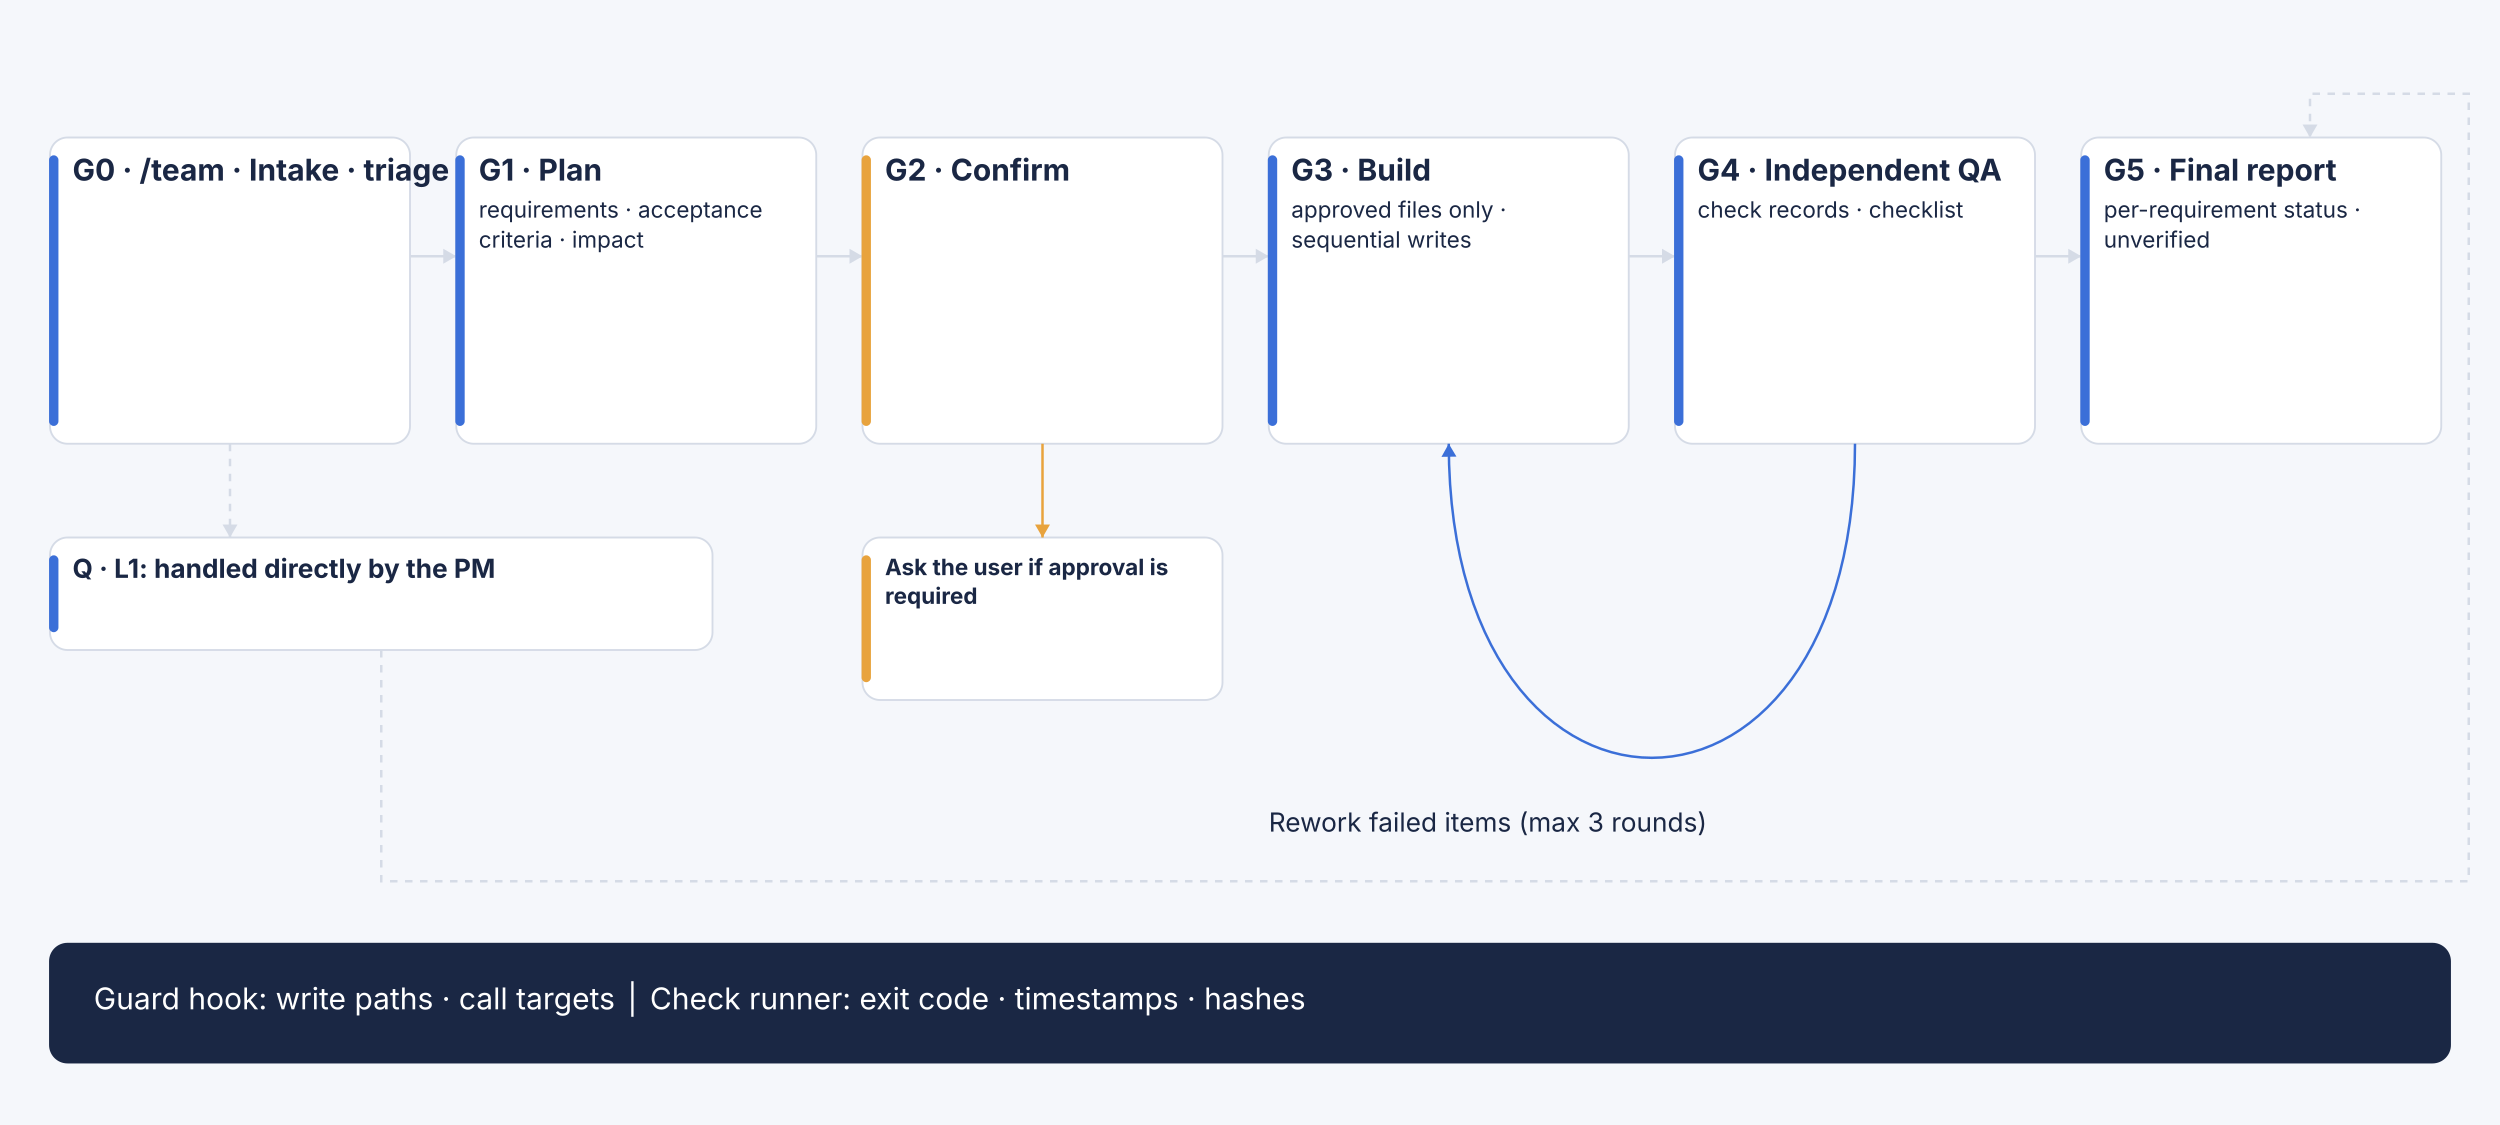
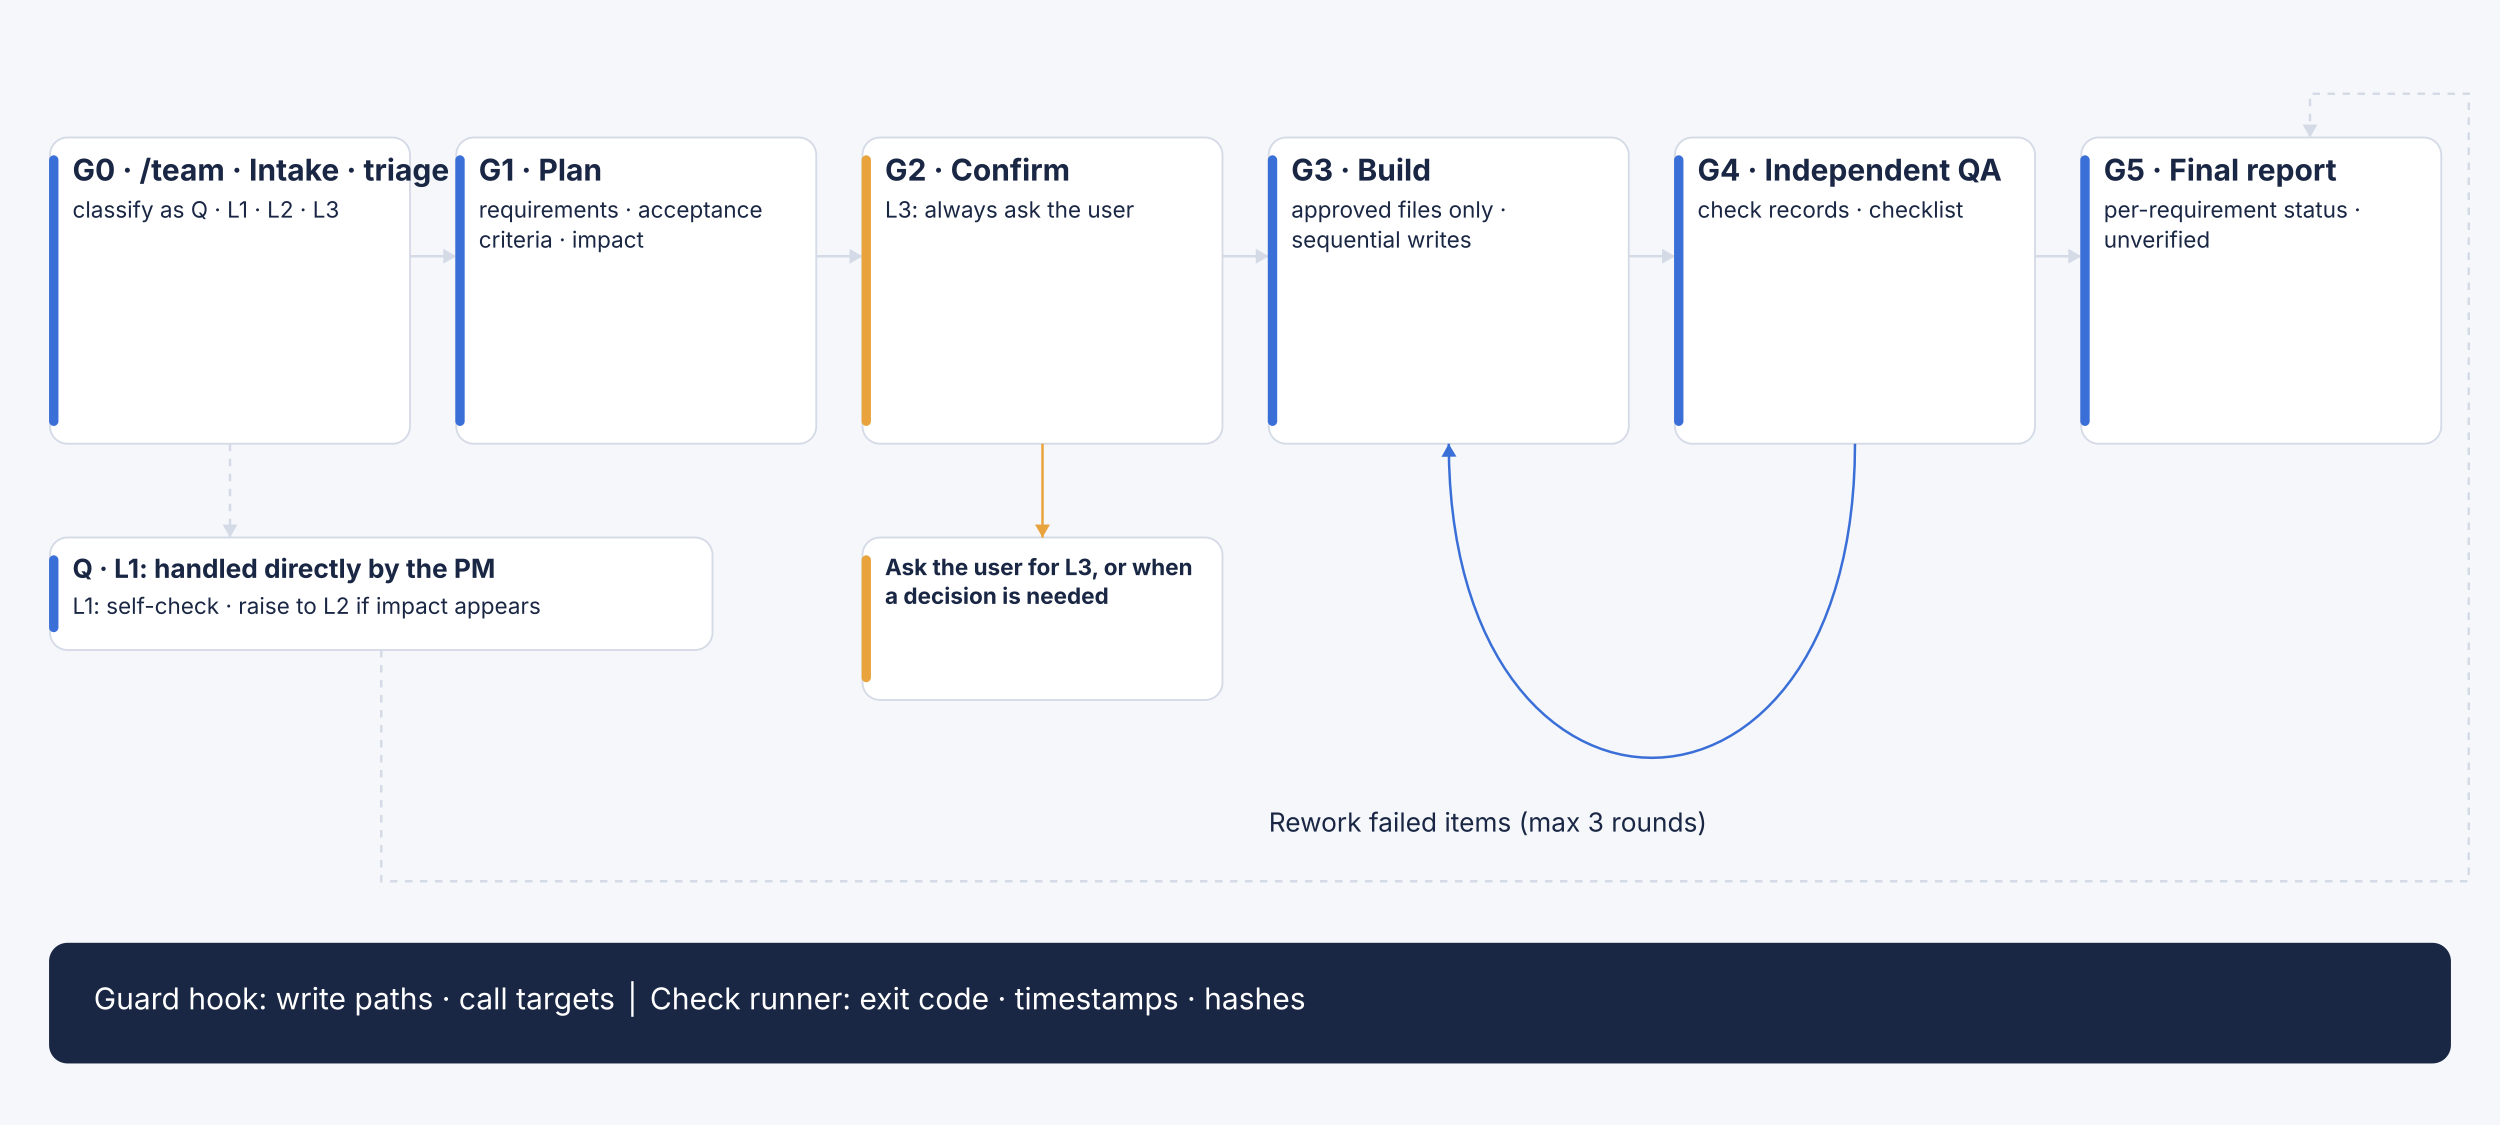
<svg xmlns="http://www.w3.org/2000/svg" width="2000" height="900" viewBox="0 0 2000 900">
  <rect width="2000" height="900" fill="#F5F7FB" />
  <rect x="40" y="110" width="288" height="245" rx="14" fill="white" stroke="#D5DBE6" stroke-width="1.5" />
  <rect x="40" y="125" width="6" height="215" rx="3" fill="#3B6FD8" stroke="#3B6FD8" stroke-width="1.5" />
  <text x="58" y="127" dominant-baseline="text-before-edge" font-family="Inter, Noto Sans KR, sans-serif" font-size="24" font-weight="700" fill="#1A2744">G0 · /team · Intake · triage</text>
+   <text x="58" y="161" dominant-baseline="text-before-edge" font-family="Inter, Noto Sans KR, sans-serif" font-size="18" font-weight="400" fill="#1A2744">classify as Q · L1 · L2 · L3</text>
  <polyline points="328,205 365,205" fill="none" stroke="#D5DBE6" stroke-width="2" />
  <polygon points="365,205 354.608,211.0 354.608,199.0" fill="#D5DBE6" />
  <rect x="365" y="110" width="288" height="245" rx="14" fill="white" stroke="#D5DBE6" stroke-width="1.5" />
  <rect x="365" y="125" width="6" height="215" rx="3" fill="#3B6FD8" stroke="#3B6FD8" stroke-width="1.5" />
  <text x="383" y="127" dominant-baseline="text-before-edge" font-family="Inter, Noto Sans KR, sans-serif" font-size="24" font-weight="700" fill="#1A2744">G1 · Plan</text>
  <text x="383" y="161" dominant-baseline="text-before-edge" font-family="Inter, Noto Sans KR, sans-serif" font-size="18" font-weight="400" fill="#1A2744">requirements · acceptance</text>
  <text x="383" y="185" dominant-baseline="text-before-edge" font-family="Inter, Noto Sans KR, sans-serif" font-size="18" font-weight="400" fill="#1A2744">criteria · impact</text>
  <polyline points="653,205 690,205" fill="none" stroke="#D5DBE6" stroke-width="2" />
  <polygon points="690,205 679.608,211.0 679.608,199.0" fill="#D5DBE6" />
  <rect x="690" y="110" width="288" height="245" rx="14" fill="white" stroke="#D5DBE6" stroke-width="1.5" />
  <rect x="690" y="125" width="6" height="215" rx="3" fill="#E8A33D" stroke="#E8A33D" stroke-width="1.5" />
  <text x="708" y="127" dominant-baseline="text-before-edge" font-family="Inter, Noto Sans KR, sans-serif" font-size="24" font-weight="700" fill="#1A2744">G2 · Confirm</text>
+   <text x="708" y="161" dominant-baseline="text-before-edge" font-family="Inter, Noto Sans KR, sans-serif" font-size="18" font-weight="400" fill="#1A2744">L3: always ask the user</text>
  <polyline points="978,205 1015,205" fill="none" stroke="#D5DBE6" stroke-width="2" />
  <polygon points="1015,205 1004.608,211.0 1004.608,199.0" fill="#D5DBE6" />
  <rect x="1015" y="110" width="288" height="245" rx="14" fill="white" stroke="#D5DBE6" stroke-width="1.5" />
  <rect x="1015" y="125" width="6" height="215" rx="3" fill="#3B6FD8" stroke="#3B6FD8" stroke-width="1.5" />
  <text x="1033" y="127" dominant-baseline="text-before-edge" font-family="Inter, Noto Sans KR, sans-serif" font-size="24" font-weight="700" fill="#1A2744">G3 · Build</text>
  <text x="1033" y="161" dominant-baseline="text-before-edge" font-family="Inter, Noto Sans KR, sans-serif" font-size="18" font-weight="400" fill="#1A2744">approved files only ·</text>
  <text x="1033" y="185" dominant-baseline="text-before-edge" font-family="Inter, Noto Sans KR, sans-serif" font-size="18" font-weight="400" fill="#1A2744">sequential writes</text>
  <polyline points="1303,205 1340,205" fill="none" stroke="#D5DBE6" stroke-width="2" />
  <polygon points="1340,205 1329.608,211.0 1329.608,199.0" fill="#D5DBE6" />
  <rect x="1340" y="110" width="288" height="245" rx="14" fill="white" stroke="#D5DBE6" stroke-width="1.5" />
  <rect x="1340" y="125" width="6" height="215" rx="3" fill="#3B6FD8" stroke="#3B6FD8" stroke-width="1.5" />
  <text x="1358" y="127" dominant-baseline="text-before-edge" font-family="Inter, Noto Sans KR, sans-serif" font-size="24" font-weight="700" fill="#1A2744">G4 · Independent QA</text>
  <text x="1358" y="161" dominant-baseline="text-before-edge" font-family="Inter, Noto Sans KR, sans-serif" font-size="18" font-weight="400" fill="#1A2744">check records · checklist</text>
  <polyline points="1628,205 1665,205" fill="none" stroke="#D5DBE6" stroke-width="2" />
  <polygon points="1665,205 1654.608,211.0 1654.608,199.0" fill="#D5DBE6" />
  <rect x="1665" y="110" width="288" height="245" rx="14" fill="white" stroke="#D5DBE6" stroke-width="1.5" />
  <rect x="1665" y="125" width="6" height="215" rx="3" fill="#3B6FD8" stroke="#3B6FD8" stroke-width="1.5" />
  <text x="1683" y="127" dominant-baseline="text-before-edge" font-family="Inter, Noto Sans KR, sans-serif" font-size="24" font-weight="700" fill="#1A2744">G5 · Final report</text>
  <text x="1683" y="161" dominant-baseline="text-before-edge" font-family="Inter, Noto Sans KR, sans-serif" font-size="18" font-weight="400" fill="#1A2744">per-requirement status ·</text>
  <text x="1683" y="185" dominant-baseline="text-before-edge" font-family="Inter, Noto Sans KR, sans-serif" font-size="18" font-weight="400" fill="#1A2744">unverified</text>
  <polyline points="184,355 184,430" fill="none" stroke="#D5DBE6" stroke-width="2" stroke-dasharray="6 6" />
  <polygon points="184,430 178.0,419.608 190.0,419.608" fill="#D5DBE6" />
  <rect x="40" y="430" width="530" height="90" rx="14" fill="white" stroke="#D5DBE6" stroke-width="1.5" />
  <rect x="40" y="445" width="6" height="60" rx="3" fill="#3B6FD8" stroke="#3B6FD8" stroke-width="1.5" />
  <text x="58" y="447" dominant-baseline="text-before-edge" font-family="Inter, Noto Sans KR, sans-serif" font-size="21" font-weight="700" fill="#1A2744">Q · L1: handled directly by the PM</text>
+   <text x="58" y="478" dominant-baseline="text-before-edge" font-family="Inter, Noto Sans KR, sans-serif" font-size="18" font-weight="400" fill="#1A2744">L1: self-check · raise to L2 if impact appears</text>
  <polyline points="305,520 305,705 1975,705 1975,75 1848,75 1848,110" fill="none" stroke="#D5DBE6" stroke-width="2" stroke-dasharray="6 6" />
  <polygon points="1848,110 1842.0,99.608 1854.0,99.608" fill="#D5DBE6" />
  <rect x="690" y="430" width="288" height="130" rx="14" fill="white" stroke="#D5DBE6" stroke-width="1.5" />
  <rect x="690" y="445" width="6" height="100" rx="3" fill="#E8A33D" stroke="#E8A33D" stroke-width="1.5" />
-   <text x="708" y="447" dominant-baseline="text-before-edge" font-family="Inter, Noto Sans KR, sans-serif" font-size="18" font-weight="700" fill="#1A2744">Ask the user if approval is</text>
-   <text x="708" y="470" dominant-baseline="text-before-edge" font-family="Inter, Noto Sans KR, sans-serif" font-size="18" font-weight="700" fill="#1A2744">required</text>
+   <text x="708" y="447" dominant-baseline="text-before-edge" font-family="Inter, Noto Sans KR, sans-serif" font-size="18" font-weight="700" fill="#1A2744">Ask the user for L3, or when</text>
+   <text x="708" y="470" dominant-baseline="text-before-edge" font-family="Inter, Noto Sans KR, sans-serif" font-size="18" font-weight="700" fill="#1A2744">a decision is needed</text>
  <polyline points="834,355 834,430" fill="none" stroke="#E8A33D" stroke-width="2" />
  <polygon points="834,430 828.0,419.608 840.0,419.608" fill="#E8A33D" />
  <polyline points="1484.0,355.0 1483.732,371.471 1482.941,387.383 1481.644,402.737 1479.859,417.533 1477.605,431.771 1474.9,445.45 1471.761,458.571 1468.207,471.133 1464.256,483.137 1459.926,494.583 1455.234,505.471 1450.2,515.8 1444.841,525.571 1439.174,534.783 1433.219,543.438 1426.993,551.533 1420.514,559.071 1413.8,566.05 1406.87,572.471 1399.741,578.333 1392.431,583.638 1384.959,588.383 1377.343,592.571 1369.6,596.2 1361.749,599.271 1353.807,601.783 1345.794,603.738 1337.726,605.133 1329.622,605.971 1321.5,606.25 1313.378,605.971 1305.274,605.133 1297.206,603.738 1289.193,601.783 1281.251,599.271 1273.4,596.2 1265.657,592.571 1258.041,588.383 1250.569,583.637 1243.259,578.333 1236.13,572.471 1229.2,566.05 1222.486,559.071 1216.007,551.533 1209.781,543.438 1203.826,534.783 1198.159,525.571 1192.8,515.8 1187.766,505.471 1183.074,494.583 1178.744,483.138 1174.793,471.133 1171.239,458.571 1168.1,445.45 1165.395,431.771 1163.141,417.533 1161.356,402.738 1160.059,387.383 1159.268,371.471 1159.0,355.0" fill="none" stroke="#3B6FD8" stroke-width="2" />
  <polygon points="1159.0,355.0 1165.168,365.293 1153.17,365.488" fill="#3B6FD8" />
  <text x="1015" y="650" dominant-baseline="text-before-edge" font-family="Inter, Noto Sans KR, sans-serif" font-size="21" font-weight="400" fill="#1A2744">Rework failed items (max 3 rounds)</text>
  <rect x="40" y="755" width="1920" height="95" rx="14" fill="#1A2744" stroke="#1A2744" stroke-width="1.5" />
  <text x="75" y="790" dominant-baseline="text-before-edge" font-family="Inter, Noto Sans KR, sans-serif" font-size="24" font-weight="400" fill="white">Guard hook: write paths · call targets │ Check runner: exit code · timestamps · hashes</text>
</svg>
